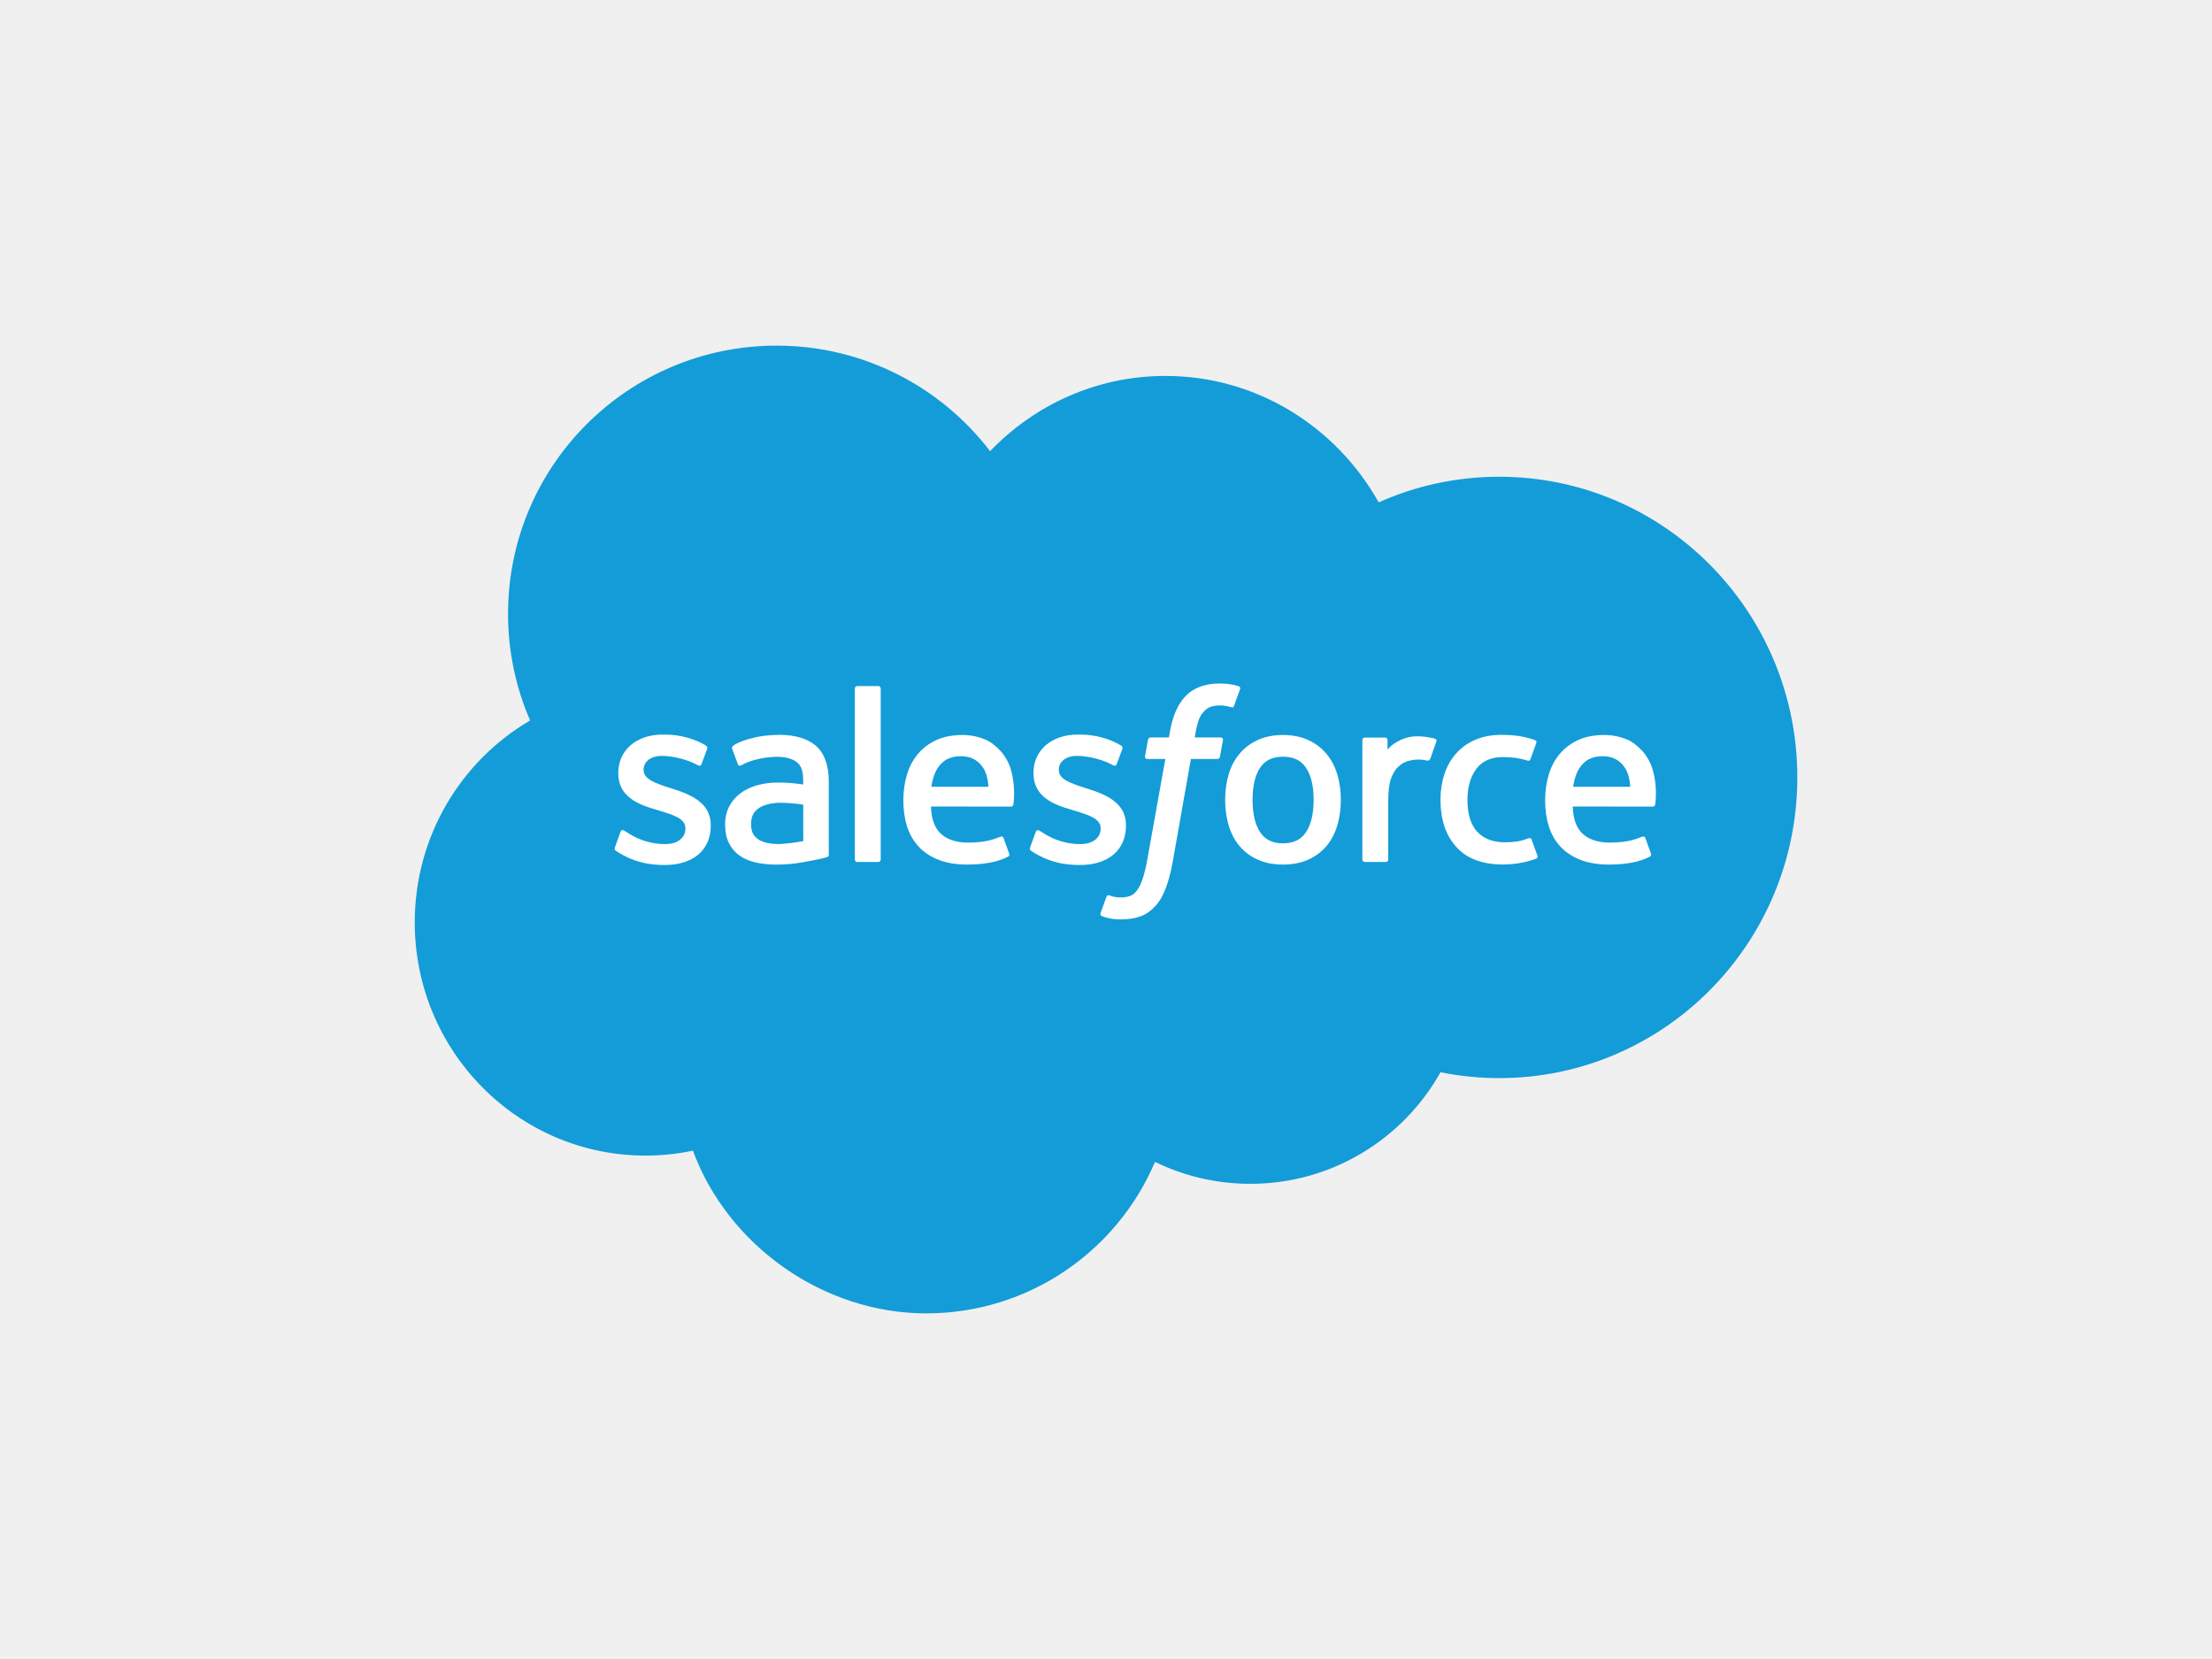
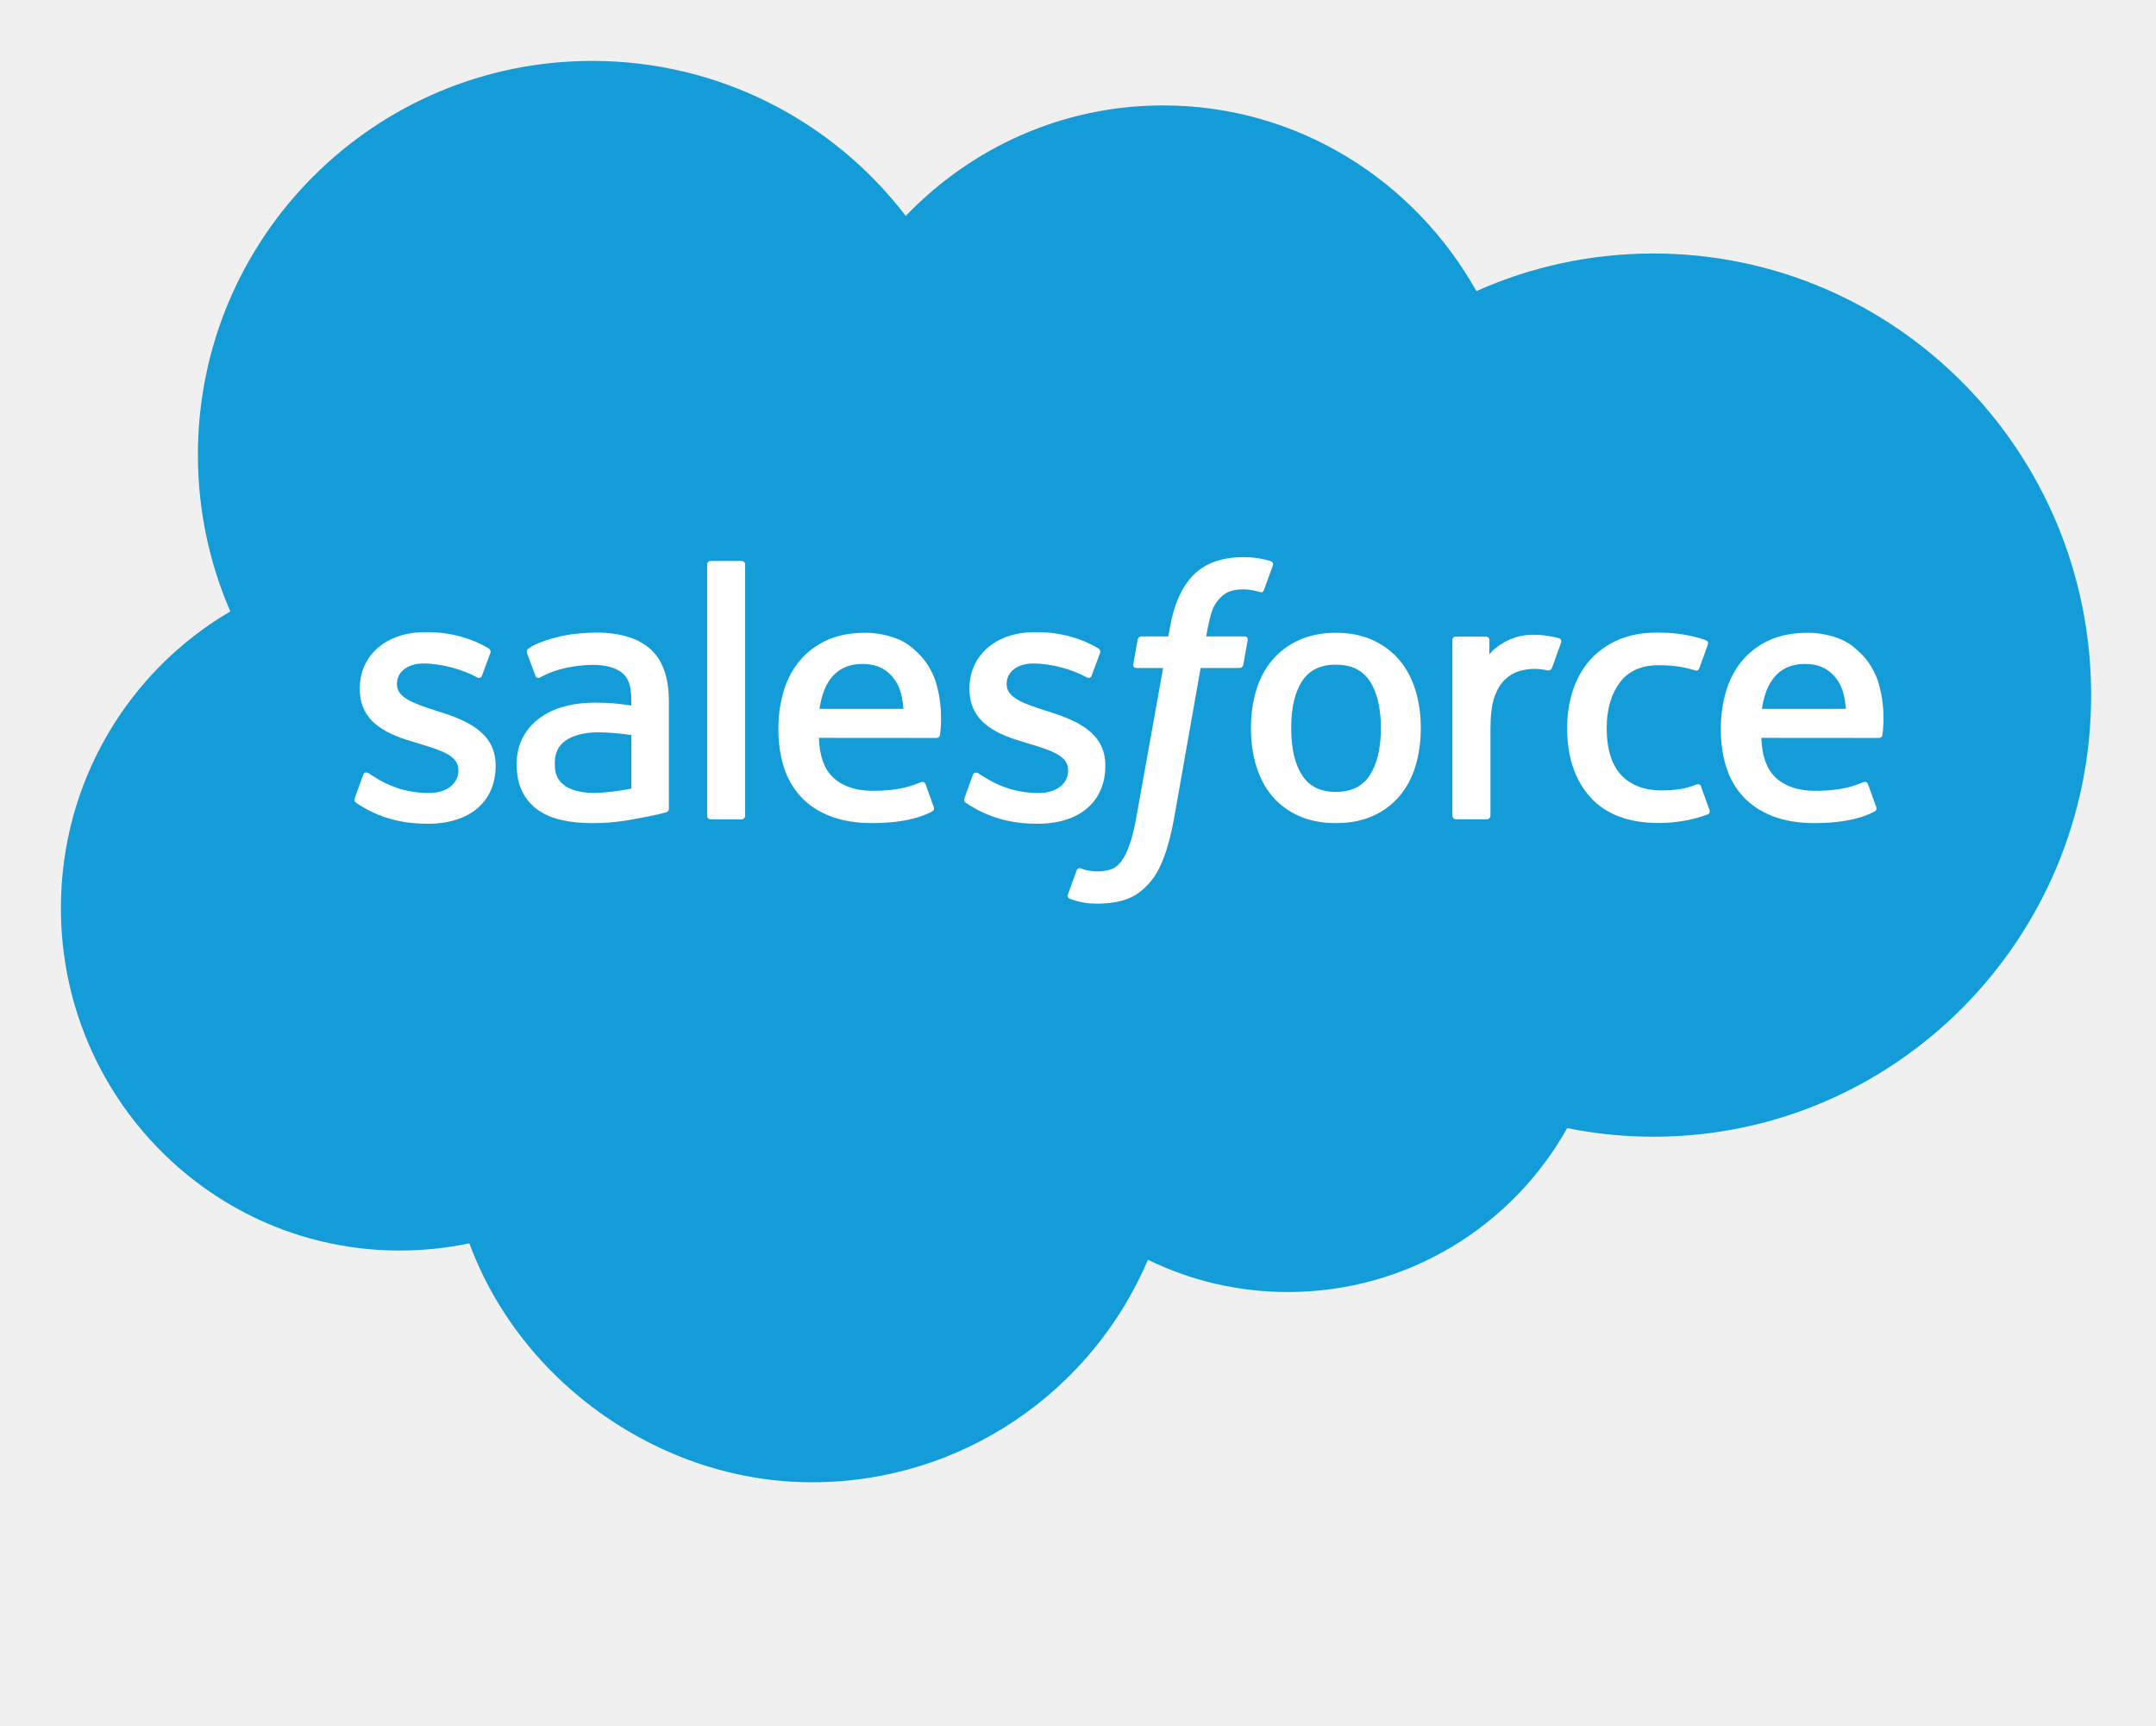
- <svg xmlns="http://www.w3.org/2000/svg" width="800" height="600" viewBox="0 0 800 600" fill="none">
+ <svg xmlns="http://www.w3.org/2000/svg" width="531" height="425" viewBox="135 110 531 425" fill="none">
  <g clip-path="url(#clip0_104_2)">
    <path d="M358.08 163.171C374.205 146.373 396.655 135.956 421.482 135.956C454.495 135.956 483.292 154.357 498.621 181.685C511.954 175.73 526.7 172.422 542.219 172.422C601.753 172.422 650.027 221.112 650.027 281.161C650.027 341.21 601.764 389.911 542.219 389.911C534.953 389.911 527.855 389.171 520.981 387.792C507.479 411.878 481.744 428.149 452.196 428.149C439.839 428.149 428.143 425.301 417.726 420.21C404.045 452.416 372.142 475 334.969 475C297.796 475 263.258 450.509 250.598 416.151C245.069 417.317 239.328 417.934 233.441 417.934C187.364 417.934 150 380.178 150 333.607C150 302.389 166.776 275.139 191.726 260.562C186.59 248.742 183.742 235.701 183.742 221.987C183.742 168.43 227.228 125 280.852 125C312.34 125 340.329 139.97 358.08 163.171Z" fill="#139CD8" />
    <path d="M222.418 306.493C222.104 307.311 222.53 307.479 222.631 307.625C223.573 308.309 224.515 308.803 225.479 309.352C230.581 312.055 235.403 312.84 240.438 312.84C250.698 312.84 257.068 307.39 257.068 298.61V298.441C257.068 290.323 249.869 287.362 243.129 285.232L242.243 284.951C237.152 283.303 232.768 281.868 232.768 278.526V278.358C232.768 275.487 235.336 273.379 239.305 273.379C243.724 273.379 248.96 274.848 252.336 276.72C252.336 276.72 253.334 277.36 253.692 276.395C253.894 275.868 255.599 271.282 255.778 270.777C255.969 270.239 255.632 269.835 255.274 269.622C251.416 267.279 246.09 265.675 240.573 265.675H239.552C230.155 265.675 223.606 271.36 223.606 279.479V279.647C223.606 288.203 230.839 290.995 237.612 292.924L238.7 293.261C243.634 294.774 247.895 296.086 247.895 299.551V299.731C247.895 302.904 245.125 305.27 240.673 305.27C238.935 305.27 233.418 305.237 227.464 301.469C226.746 301.043 226.331 300.74 225.771 300.404C225.479 300.224 224.739 299.899 224.414 300.863L222.395 306.481L222.418 306.493Z" fill="white" />
    <path d="M372.579 306.493C372.265 307.311 372.692 307.479 372.793 307.625C373.734 308.309 374.676 308.803 375.641 309.352C380.743 312.055 385.565 312.84 390.6 312.84C400.86 312.84 407.23 307.39 407.23 298.61V298.441C407.23 290.323 400.03 287.362 393.291 285.232L392.405 284.951C387.314 283.303 382.93 281.868 382.93 278.526V278.358C382.93 275.487 385.498 273.379 389.467 273.379C393.885 273.379 399.122 274.848 402.497 276.72C402.497 276.72 403.495 277.36 403.854 276.395C404.056 275.868 405.761 271.282 405.94 270.777C406.131 270.239 405.794 269.835 405.435 269.622C401.578 267.279 396.251 265.675 390.734 265.675H389.714C380.317 265.675 373.768 271.36 373.768 279.479V279.647C373.768 288.203 381.012 290.995 387.774 292.924L388.862 293.261C393.796 294.774 398.068 296.086 398.068 299.551V299.731C398.068 302.904 395.298 305.27 390.835 305.27C389.097 305.27 383.591 305.237 377.626 301.469C376.908 301.043 376.482 300.751 375.932 300.404C375.753 300.292 374.878 299.944 374.587 300.863L372.557 306.481L372.579 306.493Z" fill="white" />
    <path d="M483.651 280.096C482.81 277.247 481.498 274.747 479.759 272.661C478.021 270.564 475.801 268.882 473.177 267.66C470.564 266.438 467.469 265.821 464.004 265.821C460.539 265.821 457.433 266.449 454.82 267.66C452.207 268.871 449.987 270.564 448.249 272.661C446.5 274.747 445.188 277.259 444.358 280.096C443.517 282.922 443.091 286.017 443.091 289.291C443.091 292.565 443.517 295.672 444.358 298.497C445.199 301.334 446.5 303.835 448.249 305.932C449.987 308.029 452.208 309.7 454.831 310.888C457.455 312.077 460.539 312.683 464.015 312.683C467.492 312.683 470.564 312.077 473.188 310.888C475.801 309.7 478.021 308.018 479.771 305.932C481.509 303.846 482.832 301.334 483.662 298.497C484.503 295.672 484.929 292.577 484.929 289.291C484.929 286.005 484.503 282.922 483.662 280.096M475.095 289.291C475.095 294.247 474.164 298.172 472.347 300.931C470.542 303.667 467.817 305.001 464.015 305.001C460.214 305.001 457.5 303.667 455.717 300.931C453.912 298.172 453.004 294.247 453.004 289.291C453.004 284.335 453.912 280.432 455.706 277.696C457.489 274.994 460.203 273.67 464.015 273.67C467.828 273.67 470.542 274.982 472.347 277.696C474.175 280.432 475.095 284.335 475.095 289.291Z" fill="white" />
    <path fill-rule="evenodd" clip-rule="evenodd" d="M553.96 303.678C553.68 302.848 552.861 303.162 552.861 303.162C551.616 303.644 550.293 304.07 548.88 304.295C547.456 304.519 545.886 304.631 544.193 304.631C540.055 304.631 536.758 303.398 534.392 300.964C532.037 298.52 530.703 294.584 530.714 289.257C530.725 284.413 531.903 280.769 534 277.988C536.085 275.229 539.27 273.805 543.498 273.805C547.03 273.805 549.721 274.22 552.547 275.094C552.547 275.094 553.22 275.386 553.534 274.511C554.296 272.426 554.846 270.945 555.642 268.658C555.866 268.007 555.317 267.727 555.104 267.649C553.994 267.211 551.381 266.505 549.396 266.202C547.557 265.922 545.382 265.776 542.971 265.776C539.382 265.776 536.175 266.393 533.428 267.615C530.692 268.826 528.371 270.508 526.531 272.605C524.692 274.702 523.302 277.203 522.371 280.04C521.44 282.865 520.97 285.972 520.97 289.257C520.97 296.355 522.876 302.097 526.666 306.291C530.456 310.518 536.142 312.66 543.565 312.66C547.95 312.66 552.446 311.774 555.687 310.496C555.687 310.496 556.304 310.193 556.035 309.475L553.938 303.667L553.96 303.678Z" fill="white" />
    <path fill-rule="evenodd" clip-rule="evenodd" d="M597.76 278.481C597.032 275.734 595.237 272.964 594.06 271.697C592.199 269.678 590.359 268.277 588.554 267.503C586.199 266.494 583.362 265.821 580.245 265.821C576.634 265.821 573.348 266.426 570.68 267.682C568.011 268.927 565.768 270.643 564.007 272.773C562.247 274.893 560.924 277.427 560.083 280.298C559.242 283.146 558.816 286.252 558.816 289.538C558.816 292.823 559.253 295.997 560.127 298.789C561.013 301.615 562.415 304.093 564.321 306.156C566.228 308.231 568.684 309.846 571.61 310.989C574.526 312.111 578.069 312.705 582.129 312.683C590.494 312.66 594.912 310.799 596.729 309.789C597.054 309.61 597.357 309.296 596.976 308.399L595.069 303.095C594.778 302.31 593.981 302.59 593.981 302.59C591.907 303.364 588.958 304.743 582.084 304.732C577.587 304.732 574.257 303.398 572.171 301.323C570.029 299.204 568.975 296.086 568.796 291.691L597.772 291.713C597.772 291.713 598.534 291.713 598.613 290.951C598.646 290.637 599.6 284.996 597.749 278.47M568.941 284.536C569.356 281.778 570.108 279.49 571.285 277.707C573.057 274.994 575.759 273.491 579.572 273.491C583.385 273.491 585.885 274.994 587.691 277.707C588.89 279.501 589.406 281.879 589.619 284.548H568.941V284.536Z" fill="white" />
    <path fill-rule="evenodd" clip-rule="evenodd" d="M365.649 278.481C364.921 275.734 363.126 272.964 361.949 271.697C360.087 269.678 358.26 268.277 356.443 267.503C354.077 266.494 351.251 265.821 348.145 265.821C344.523 265.821 341.237 266.426 338.569 267.682C335.9 268.927 333.657 270.643 331.896 272.773C330.136 274.893 328.813 277.427 327.972 280.298C327.131 283.146 326.704 286.252 326.704 289.538C326.704 292.823 327.142 295.997 328.016 298.789C328.902 301.615 330.304 304.093 332.21 306.156C334.117 308.231 336.572 309.846 339.499 310.989C342.415 312.111 345.958 312.705 350.018 312.683C358.383 312.66 362.801 310.799 364.618 309.789C364.943 309.61 365.246 309.296 364.864 308.399L362.958 303.095C362.667 302.31 361.87 302.59 361.87 302.59C359.796 303.364 356.847 304.743 349.973 304.732C345.487 304.732 342.146 303.398 340.06 301.323C337.918 299.204 336.864 296.086 336.685 291.691L365.661 291.713C365.661 291.713 366.423 291.713 366.502 290.951C366.535 290.637 367.488 284.996 365.638 278.47M336.83 284.536C337.245 281.778 337.997 279.49 339.163 277.707C340.946 274.994 343.648 273.491 347.45 273.491C351.251 273.491 353.774 274.994 355.58 277.707C356.768 279.501 357.295 281.879 357.497 284.548H336.819L336.83 284.536Z" fill="white" />
    <path d="M285.707 283.157C284.53 283.067 283.005 283.022 281.188 283.022C278.699 283.022 276.299 283.336 274.045 283.942C271.78 284.547 269.75 285.489 268.001 286.745C266.241 288.013 264.828 289.616 263.796 291.534C262.764 293.451 262.248 295.694 262.248 298.206C262.248 300.718 262.686 303.005 263.583 304.822C264.469 306.65 265.736 308.186 267.362 309.352C268.977 310.529 270.961 311.393 273.26 311.909C275.537 312.436 278.116 312.694 280.942 312.694C283.913 312.694 286.874 312.447 289.744 311.954C292.593 311.471 296.069 310.765 297.044 310.541C298.009 310.316 299.074 310.025 299.074 310.025C299.792 309.845 299.736 309.072 299.736 309.072V282.574C299.724 276.754 298.166 272.448 295.116 269.768C292.077 267.11 287.591 265.765 281.794 265.765C279.618 265.765 276.131 266.056 274.023 266.482C274.023 266.482 267.698 267.705 265.097 269.757C265.097 269.757 264.525 270.104 264.828 270.912L266.88 276.429C267.138 277.146 267.833 276.9 267.833 276.9C267.833 276.9 268.057 276.81 268.315 276.653C273.888 273.625 280.942 273.715 280.942 273.715C284.07 273.715 286.481 274.354 288.107 275.588C289.688 276.81 290.484 278.627 290.484 282.495V283.718C287.995 283.359 285.707 283.157 285.707 283.157ZM274.18 303.521C273.036 302.613 272.89 302.388 272.509 301.805C271.926 300.919 271.634 299.652 271.634 298.037C271.634 295.492 272.475 293.653 274.225 292.431C274.213 292.431 276.725 290.255 282.635 290.334C286.784 290.39 290.507 291.007 290.507 291.007V304.183C290.507 304.183 286.829 304.968 282.68 305.214C276.781 305.573 274.157 303.521 274.18 303.521Z" fill="white" />
    <path fill-rule="evenodd" clip-rule="evenodd" d="M519.478 268.22C519.702 267.57 519.231 267.256 519.041 267.178C518.547 266.998 516.08 266.471 514.185 266.348C510.541 266.124 508.522 266.74 506.706 267.548C504.9 268.355 502.916 269.667 501.817 271.158V267.626C501.817 267.144 501.469 266.751 500.976 266.751H493.541C493.059 266.751 492.711 267.144 492.711 267.626V310.866C492.711 311.348 493.104 311.741 493.597 311.741H501.211C501.693 311.741 502.086 311.348 502.086 310.866V289.268C502.086 286.364 502.411 283.482 503.05 281.666C503.678 279.86 504.53 278.436 505.584 277.404C506.638 276.373 507.85 275.655 509.173 275.251C510.518 274.837 512.01 274.702 513.053 274.702C514.578 274.702 516.237 275.094 516.237 275.094C516.798 275.151 517.112 274.803 517.303 274.309C517.796 272.986 519.209 269.017 519.478 268.22Z" fill="white" />
    <path fill-rule="evenodd" clip-rule="evenodd" d="M448.002 248.182C447.072 247.89 446.242 247.7 445.132 247.509C444.01 247.307 442.687 247.195 441.196 247.195C435.959 247.195 431.821 248.675 428.928 251.602C426.046 254.506 424.084 258.925 423.097 264.744L422.749 266.707H416.167C416.167 266.707 415.359 266.673 415.191 267.548L414.115 273.57C414.036 274.141 414.283 274.5 415.057 274.5H421.46L414.956 310.776C414.451 313.692 413.868 316.092 413.218 317.919C412.59 319.725 411.962 321.059 411.199 322.046C410.459 322.988 409.764 323.694 408.542 324.098C407.544 324.423 406.389 324.58 405.133 324.58C404.437 324.58 403.507 324.468 402.811 324.322C402.116 324.188 401.757 324.031 401.242 323.818C401.242 323.818 400.49 323.526 400.187 324.278C399.952 324.894 398.247 329.593 398.046 330.176C397.844 330.748 398.124 331.196 398.494 331.331C399.346 331.634 399.974 331.836 401.141 332.105C402.755 332.486 404.112 332.508 405.391 332.508C408.059 332.508 410.493 332.138 412.5 331.409C414.53 330.669 416.29 329.391 417.86 327.675C419.542 325.814 420.607 323.851 421.628 321.183C422.637 318.547 423.489 315.262 424.173 311.449L430.7 274.5H440.243C440.243 274.5 441.05 274.534 441.218 273.659L442.295 267.638C442.373 267.066 442.126 266.707 441.353 266.707H432.09C432.135 266.505 432.55 263.242 433.615 260.169C434.075 258.857 434.927 257.803 435.656 257.074C436.363 256.357 437.181 255.852 438.078 255.56C438.998 255.269 440.041 255.123 441.185 255.123C442.059 255.123 442.911 255.224 443.562 255.359C444.459 255.549 444.806 255.65 445.042 255.717C445.984 256.009 446.107 255.729 446.298 255.28L448.507 249.191C448.731 248.541 448.182 248.26 447.98 248.182" fill="white" />
    <path fill-rule="evenodd" clip-rule="evenodd" d="M318.519 310.866C318.519 311.348 318.171 311.752 317.689 311.752H309.996C309.514 311.752 309.166 311.359 309.166 310.866V249.012C309.166 248.529 309.514 248.137 309.996 248.137H317.689C318.171 248.137 318.519 248.529 318.519 249.012V310.866Z" fill="white" />
  </g>
  <defs>
    <clipPath id="clip0_104_2">
      <rect width="500.038" height="350" fill="white" transform="translate(150 125)" />
    </clipPath>
  </defs>
</svg>
